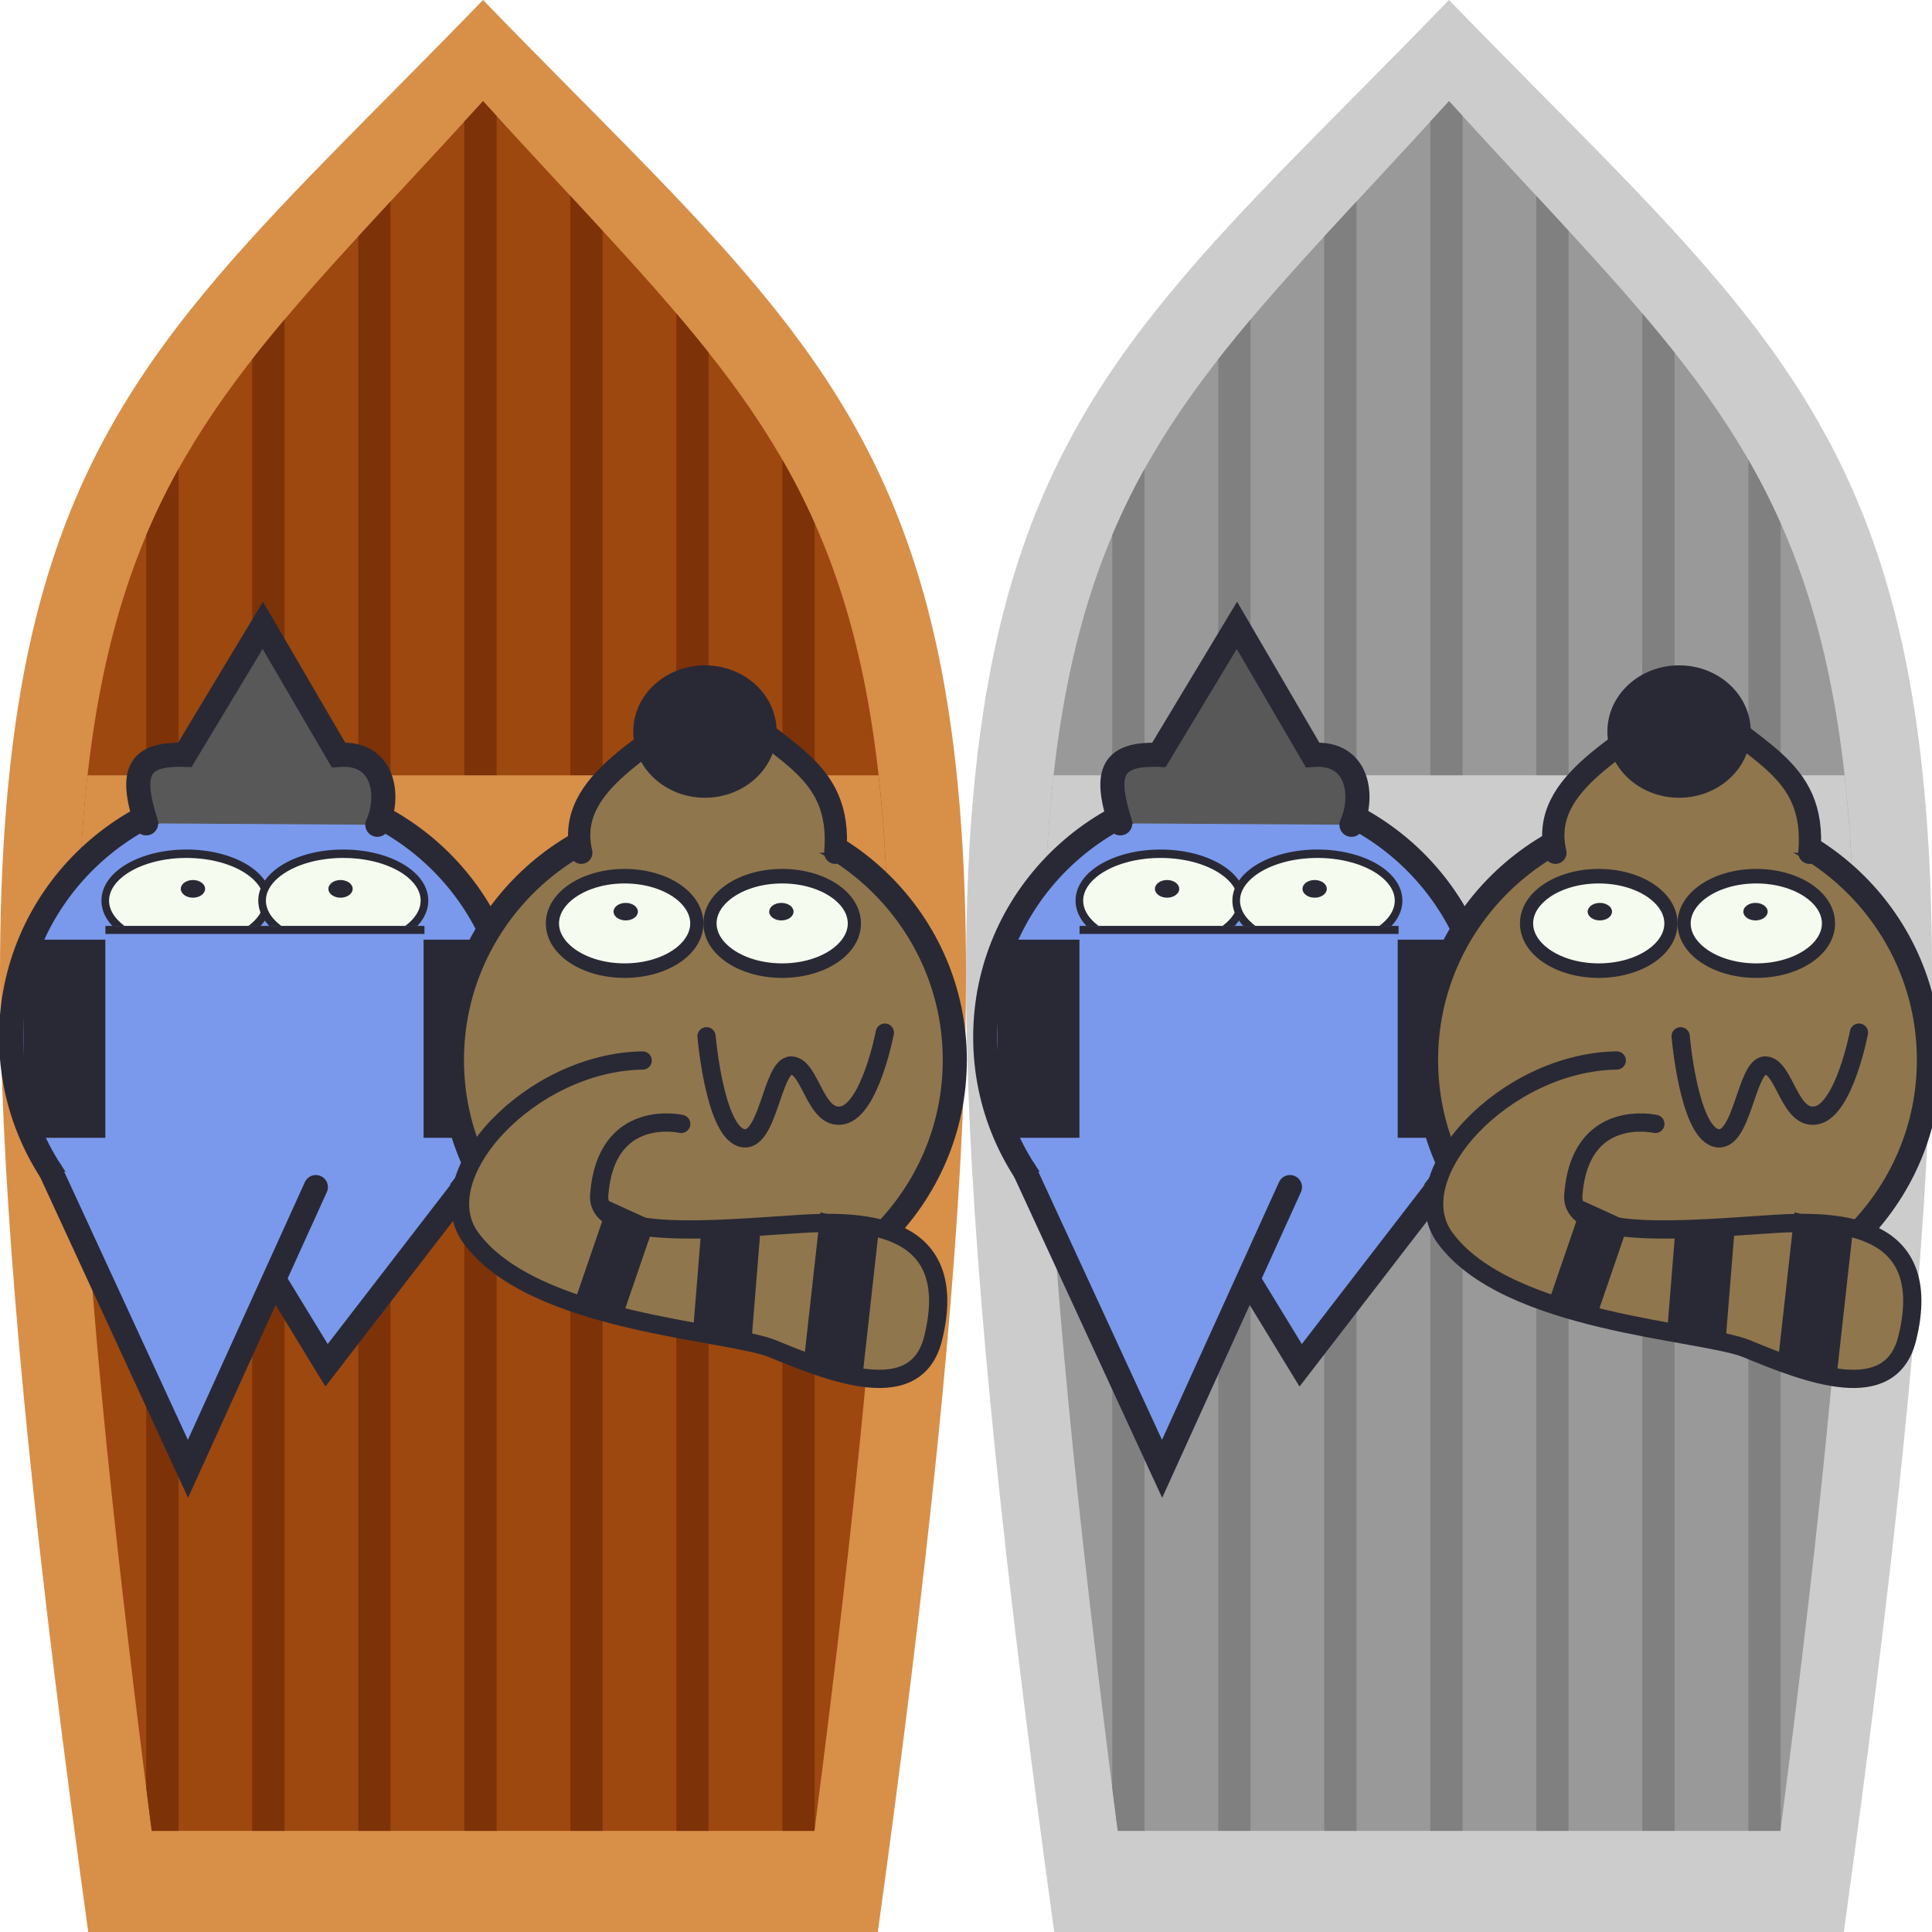
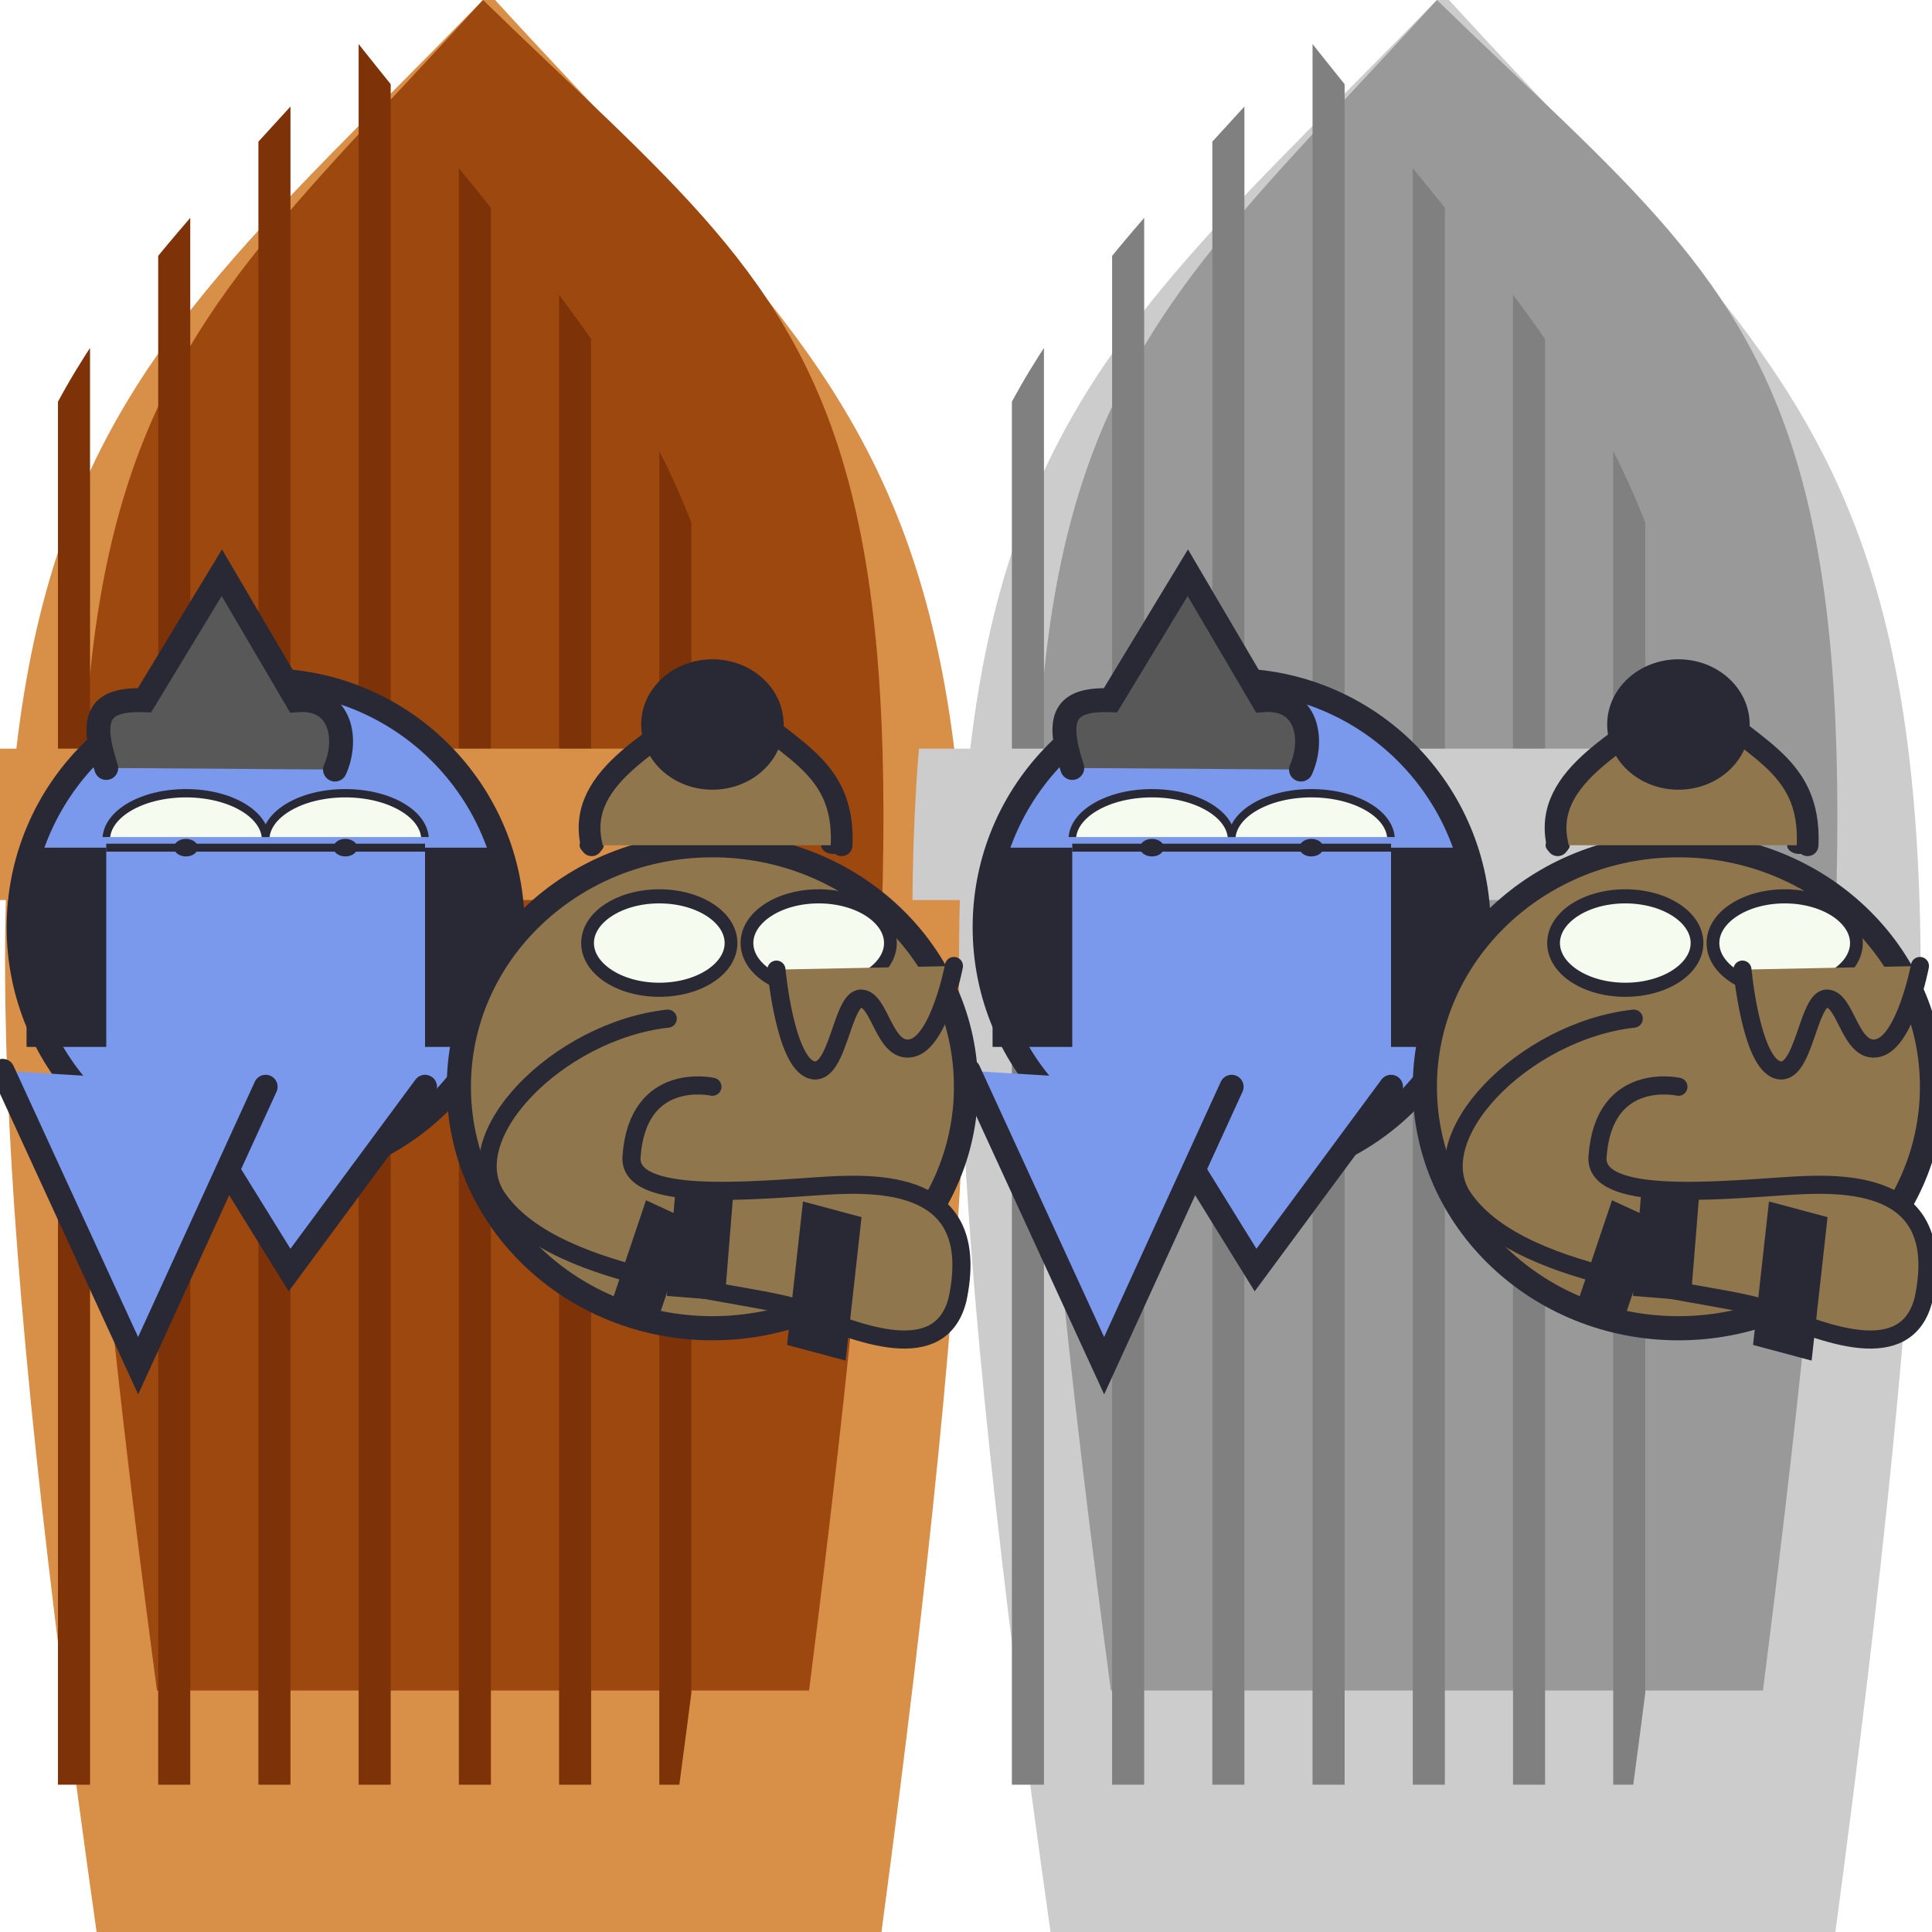
- <svg xmlns="http://www.w3.org/2000/svg" width="60" height="60" version="1.1" viewBox="0 0 15.875 15.875">
+ <svg xmlns="http://www.w3.org/2000/svg" width="60" height="60" version="1.1" viewBox="0 0 16 16">
  <defs>
    <clipPath id="clipPath74204">
-       <path d="m59.425 61.103c-3.736 5.19-4.932 5.373-3.273 21.551h6.546c1.659-16.177 0.462-16.36-3.273-21.551z" fill="#f0f" />
+       <path d="m59 61c-3.7 5.2-4.9 5.4-3.3 22h6.5c1.7-16 0.46-16-3.3-22z" fill="#f0f" />
    </clipPath>
    <clipPath id="clipPath52457">
-       <rect x="27.161" y="95.944" width="5.292" height=".974" fill="#f0f" />
+       <rect x="27" y="96" width="5.3" height=".97" fill="#f0f" />
    </clipPath>
  </defs>
-   <g transform="translate(-33.905 -66.535)">
-     <g>
-       <path d="m37.874 66.535c-3.703 3.823-4.889 3.958-3.244 15.875h6.488c1.645-11.917 0.458-12.052-3.244-15.875z" fill="#d88f48" />
-       <path d="m37.874 67.366c-3.107 3.423-4.102 3.544-2.722 14.213h5.445c1.38-10.669 0.385-10.79-2.723-14.213z" fill="#9d480f" />
-       <g transform="matrix(.83179 0 0 .65951 -11.555 27.068)" clip-path="url(#clipPath74204)" stroke-width="1.35">
-         <g fill="#7e3208" stroke-linecap="round" stroke-linejoin="bevel" stroke-width=".493">
-           <rect x="56.098" y="60.944" width=".319" height="22.61" />
-           <rect x="57.145" y="60.944" width=".319" height="22.61" />
-           <rect x="58.192" y="60.944" width=".319" height="22.61" />
-           <rect x="59.24" y="60.944" width=".319" height="22.61" />
-           <rect x="60.287" y="60.944" width=".319" height="22.61" />
-           <rect x="61.334" y="60.944" width=".319" height="22.61" />
-           <rect x="62.382" y="60.944" width=".319" height="22.61" />
+   <g transform="translate(-34 -67)">
+     <path d="m38 67c-3.7 3.8-4.9 4-3.2 16h6.5c1.6-12 0.46-12-3.2-16z" fill="#d88f48" />
+     <path d="m38 67c-3.1 3.4-4.1 3.5-2.7 14h5.4c1.4-11 0.38-11-2.7-14z" fill="#9d480f" />
+     <g transform="matrix(.83 0 0 .66 -12 27)" clip-path="url(#clipPath74204)" stroke-width="1.4">
+       <g fill="#7e3208" stroke-linecap="round" stroke-linejoin="bevel" stroke-width=".49">
+         <rect x="56" y="61" width=".32" height="23" />
+         <rect x="57" y="61" width=".32" height="23" />
+         <rect x="58" y="61" width=".32" height="23" />
+         <rect x="59" y="61" width=".32" height="23" />
+         <rect x="60" y="61" width=".32" height="23" />
+         <rect x="61" y="61" width=".32" height="23" />
+         <rect x="62" y="61" width=".32" height="23" />
+       </g>
+       <rect x="55" y="70" width="8.5" height="1.9" fill="#d88f48" />
+     </g>
+     <g transform="translate(7.9)">
+       <path d="m38 67c-3.7 3.8-4.9 4-3.2 16h6.5c1.6-12 0.46-12-3.2-16z" fill="#ccc" />
+       <path d="m38 67c-3.1 3.4-4.1 3.5-2.7 14h5.4c1.4-11 0.38-11-2.7-14z" fill="#999" />
+       <g transform="matrix(.83 0 0 .66 -12 27)" clip-path="url(#clipPath74204)" stroke-width="1.4">
+         <g fill="#808080" stroke-linecap="round" stroke-linejoin="bevel" stroke-width=".49">
+           <rect x="56" y="61" width=".32" height="23" />
+           <rect x="57" y="61" width=".32" height="23" />
+           <rect x="58" y="61" width=".32" height="23" />
+           <rect x="59" y="61" width=".32" height="23" />
+           <rect x="60" y="61" width=".32" height="23" />
+           <rect x="61" y="61" width=".32" height="23" />
+           <rect x="62" y="61" width=".32" height="23" />
        </g>
-         <rect x="55.169" y="69.503" width="8.468" height="1.877" fill="#d88f48" />
+         <rect x="55" y="70" width="8.5" height="1.9" fill="#ccc" />
      </g>
-     </g>
-     <g transform="translate(7.9375)">
-       <path d="m37.874 66.535c-3.703 3.823-4.889 3.958-3.244 15.875h6.488c1.645-11.917 0.458-12.052-3.244-15.875z" fill="#ccc" />
-       <path d="m37.874 67.366c-3.107 3.423-4.102 3.544-2.722 14.213h5.445c1.38-10.669 0.385-10.79-2.723-14.213z" fill="#999" />
-       <g transform="matrix(.83179 0 0 .65951 -11.555 27.068)" clip-path="url(#clipPath74204)" stroke-width="1.35">
-         <g fill="#808080" stroke-linecap="round" stroke-linejoin="bevel" stroke-width=".493">
-           <rect x="56.098" y="60.944" width=".319" height="22.61" />
-           <rect x="57.145" y="60.944" width=".319" height="22.61" />
-           <rect x="58.192" y="60.944" width=".319" height="22.61" />
-           <rect x="59.24" y="60.944" width=".319" height="22.61" />
-           <rect x="60.287" y="60.944" width=".319" height="22.61" />
-           <rect x="61.334" y="60.944" width=".319" height="22.61" />
-           <rect x="62.382" y="60.944" width=".319" height="22.61" />
+       <g transform="matrix(.66 0 0 .66 8.5 10)">
+         <g fill="#7a99ec" stroke="#292935" stroke-linecap="round" stroke-width=".3">
+           <ellipse cx="30" cy="98" rx="3.1" ry="3.1" />
+           <path d="m32 100-1.7 2.3-1.3-2.1" />
+           <path d="m30 100-1.6 3.5-1.7-3.7" />
        </g>
-         <rect x="55.169" y="69.503" width="8.468" height="1.877" fill="#ccc" />
+         <rect x="27" y="97" width="1" height="2.5" fill="#292935" />
+         <rect x="32" y="97" width="1" height="2.5" fill="#292935" />
+         <g stroke="#292935">
+           <path d="m28 96c-0.21-0.64-0.1-0.87 0.48-0.85l0.97-1.6 0.94 1.6c0.58-0.045 0.64 0.52 0.48 0.87" fill="#585858" stroke-linecap="round" stroke-width=".3" />
+           <g transform="matrix(1 0 0 1.1 0 -9.8)" clip-path="url(#clipPath52457)" fill="#f5fbef" stroke-linecap="round" stroke-width=".095">
+             <ellipse cx="29" cy="97" rx="1" ry=".53" />
+             <ellipse cx="31" cy="97" rx="1" ry=".53" />
+           </g>
+           <path d="m28 97h4" fill="none" stroke-width=".1" />
+         </g>
+         <ellipse cx="29" cy="97" rx=".15" ry=".11" fill="#292935" />
+         <ellipse cx="31" cy="97" rx=".15" ry=".11" fill="#292935" />
      </g>
-       <g transform="matrix(.66052 0 0 .66052 8.456 10.072)">
-         <g fill="#7a99ec" stroke="#292935" stroke-linecap="round" stroke-width=".3">
-           <ellipse cx="29.778" cy="98.384" rx="3.128" ry="3.096" />
-           <path d="m32.314 100.21-1.74 2.257-1.296-2.123" />
-           <path d="m30.441 100.25-1.591 3.505-1.71-3.708" />
-         </g>
-         <rect x="26.803" y="97.172" width="1.019" height="2.465" fill="#292935" />
-         <rect x="31.781" y="97.172" width="1.019" height="2.465" fill="#292935" />
-         <path d="m28.33 95.725c-0.208-0.643-0.102-0.871 0.481-0.852l0.97-1.611 0.941 1.612c0.578-0.045 0.642 0.523 0.484 0.869" fill="#585858" stroke="#292935" stroke-linecap="round" stroke-width=".3" />
-         <g transform="matrix(1 0 0 1.1022 0 -9.8193)" clip-path="url(#clipPath52457)" fill="#f5fbef" stroke="#292935" stroke-linecap="round" stroke-width=".095">
-           <ellipse cx="28.831" cy="96.63" rx="1.01" ry=".529" />
-           <ellipse cx="30.782" cy="96.63" rx="1.01" ry=".529" />
-         </g>
-         <path d="m27.823 97.051h3.969" fill="none" stroke="#292935" stroke-width=".1" />
-         <ellipse cx="28.912" cy="96.54" rx=".151" ry=".11" fill="#292935" />
-         <ellipse cx="30.748" cy="96.54" rx=".151" ry=".11" fill="#292935" />
-       </g>
-       <g transform="translate(12.66 -15.375)">
-         <ellipse cx="19.087" cy="90.62" rx="2.066" ry="2.045" fill="#8f764d" stroke="#292935" stroke-linecap="round" stroke-width=".198" />
-         <g transform="matrix(.66052 0 0 .72802 -.58201 19.149)" stroke-width=".953">
-           <g transform="translate(-1.9796)" fill="#f5fbef" stroke="#292935" stroke-linecap="round" stroke-width=".164">
-             <ellipse cx="32.738" cy="96.63" rx=".898" ry=".533" />
-             <ellipse cx="30.778" cy="96.63" rx=".898" ry=".533" />
+       <g transform="translate(13 -15)">
+         <ellipse cx="19" cy="91" rx="2.1" ry="2" fill="#8f764d" stroke="#292935" stroke-linecap="round" stroke-width=".2" />
+         <g transform="matrix(.66 0 0 .73 -.58 19)" stroke-width=".95">
+           <g transform="translate(-2)" fill="#f5fbef" stroke="#292935" stroke-linecap="round" stroke-width=".16">
+             <ellipse cx="33" cy="97" rx=".9" ry=".53" />
+             <ellipse cx="31" cy="97" rx=".9" ry=".53" />
          </g>
        </g>
-         <ellipse cx="18.449" cy="89.401" rx=".1" ry=".072" fill="#292935" />
-         <ellipse cx="19.728" cy="89.401" rx=".1" ry=".072" fill="#292935" />
-         <path d="m18.084 88.917c-0.14-0.588 0.589-0.879 1.122-1.325 0.459 0.509 1.028 0.594 0.965 1.325" fill="#8f764d" stroke="#292935" stroke-linecap="round" stroke-linejoin="round" stroke-width=".183" />
-         <ellipse cx="19.1" cy="87.921" rx=".589" ry=".544" fill="#292935" />
-         <path d="m18.905 91.145s-0.62-0.143-0.674 0.584c-0.028 0.385 0.984 0.28 1.65 0.238 0.525-0.034 1.327-0.006 1.094 0.939-0.138 0.56-0.82 0.292-1.32 0.086-0.363-0.149-1.964-0.209-2.478-0.91-0.375-0.511 0.491-1.446 1.411-1.458" fill="#8f764d" stroke="#292935" stroke-linecap="round" stroke-linejoin="round" stroke-width=".15" />
+         <ellipse cx="18" cy="89" rx=".1" ry=".072" fill="#292935" />
+         <ellipse cx="20" cy="89" rx=".1" ry=".072" fill="#292935" />
+         <path d="m18 89c-0.14-0.59 0.59-0.88 1.1-1.3 0.46 0.51 1 0.59 0.97 1.3" fill="#8f764d" stroke="#292935" stroke-linecap="round" stroke-linejoin="round" stroke-width=".18" />
+         <ellipse cx="19" cy="88" rx=".59" ry=".54" fill="#292935" />
+         <path d="m19 91s-0.62-0.14-0.67 0.58c-0.028 0.38 0.98 0.28 1.6 0.24 0.53-0.034 1.3-0.006 1.1 0.94-0.14 0.56-0.82 0.29-1.3 0.086-0.36-0.15-2-0.21-2.5-0.91-0.38-0.51 0.49-1.4 1.4-1.5" fill="#8f764d" stroke="#292935" stroke-linecap="round" stroke-linejoin="round" stroke-width=".15" />
        <g fill="#292935">
-           <rect transform="rotate(4.6104)" x="26.404" y="90.109" width=".485" height=".939" />
-           <rect transform="matrix(.90968 .41531 -.32465 .94584 0 0)" x="47.342" y="76.247" width=".414" height=".89" />
-           <rect transform="matrix(.96652 .25661 -.11056 .99387 0 0)" x="30.419" y="84.584" width=".498" height="1.225" />
+           <rect transform="rotate(4.6)" x="26" y="90" width=".48" height=".94" />
+           <rect transform="matrix(.91 .42 -.32 .95 0 0)" x="47" y="76" width=".41" height=".89" />
+           <rect transform="matrix(.97 .26 -.11 .99 0 0)" x="30" y="85" width=".5" height="1.2" />
        </g>
-         <path d="m20.578 90.395s-0.12 0.63-0.347 0.679c-0.227 0.049-0.262-0.406-0.422-0.409-0.16-0.003-0.189 0.662-0.41 0.594-0.221-0.068-0.286-0.834-0.286-0.834" fill="#8f764d" stroke="#292935" stroke-linecap="round" stroke-linejoin="round" stroke-width=".15" />
+         <path d="m21 90s-0.12 0.63-0.35 0.68-0.26-0.41-0.42-0.41c-0.16-0.003-0.19 0.66-0.41 0.59-0.22-0.068-0.29-0.83-0.29-0.83" fill="#8f764d" stroke="#292935" stroke-linecap="round" stroke-linejoin="round" stroke-width=".15" />
      </g>
-       <g transform="translate(8.0042)">
-         <g transform="matrix(.66052 0 0 .66052 8.456 10.072)">
+       <g transform="translate(8)">
+         <g transform="matrix(.66 0 0 .66 8.5 10)">
          <g fill="#7a99ec" stroke="#292935" stroke-linecap="round" stroke-width=".3">
-             <ellipse cx="29.778" cy="98.384" rx="3.128" ry="3.096" />
-             <path d="m32.314 100.21-1.74 2.257-1.296-2.123" />
-             <path d="m30.441 100.25-1.591 3.505-1.71-3.708" />
+             <ellipse cx="30" cy="98" rx="3.1" ry="3.1" />
+             <path d="m32 100-1.7 2.3-1.3-2.1" />
+             <path d="m30 100-1.6 3.5-1.7-3.7" />
          </g>
-           <rect x="26.803" y="97.172" width="1.019" height="2.465" fill="#292935" />
-           <rect x="31.781" y="97.172" width="1.019" height="2.465" fill="#292935" />
-           <path d="m28.33 95.725c-0.208-0.643-0.102-0.871 0.481-0.852l0.97-1.611 0.941 1.612c0.578-0.045 0.642 0.523 0.484 0.869" fill="#585858" stroke="#292935" stroke-linecap="round" stroke-width=".3" />
-           <g transform="matrix(1 0 0 1.1022 0 -9.8193)" clip-path="url(#clipPath52457)" fill="#f5fbef" stroke="#292935" stroke-linecap="round" stroke-width=".095">
-             <ellipse cx="28.831" cy="96.63" rx="1.01" ry=".529" />
-             <ellipse cx="30.782" cy="96.63" rx="1.01" ry=".529" />
+           <rect x="27" y="97" width="1" height="2.5" fill="#292935" />
+           <rect x="32" y="97" width="1" height="2.5" fill="#292935" />
+           <g stroke="#292935">
+             <path d="m28 96c-0.21-0.64-0.1-0.87 0.48-0.85l0.97-1.6 0.94 1.6c0.58-0.045 0.64 0.52 0.48 0.87" fill="#585858" stroke-linecap="round" stroke-width=".3" />
+             <g transform="matrix(1 0 0 1.1 0 -9.8)" clip-path="url(#clipPath52457)" fill="#f5fbef" stroke-linecap="round" stroke-width=".095">
+               <ellipse cx="29" cy="97" rx="1" ry=".53" />
+               <ellipse cx="31" cy="97" rx="1" ry=".53" />
+             </g>
+             <path d="m28 97h4" fill="none" stroke-width=".1" />
          </g>
-           <path d="m27.823 97.051h3.969" fill="none" stroke="#292935" stroke-width=".1" />
-           <ellipse cx="28.912" cy="96.54" rx=".151" ry=".11" fill="#292935" />
-           <ellipse cx="30.748" cy="96.54" rx=".151" ry=".11" fill="#292935" />
+           <ellipse cx="29" cy="97" rx=".15" ry=".11" fill="#292935" />
+           <ellipse cx="31" cy="97" rx=".15" ry=".11" fill="#292935" />
        </g>
-         <g transform="translate(12.66 -15.375)">
-           <ellipse cx="19.087" cy="90.62" rx="2.066" ry="2.045" fill="#8f764d" stroke="#292935" stroke-linecap="round" stroke-width=".198" />
-           <g transform="matrix(.66052 0 0 .72802 -.58201 19.149)" stroke-width=".953">
-             <g transform="translate(-1.9796)" fill="#f5fbef" stroke="#292935" stroke-linecap="round" stroke-width=".164">
-               <ellipse cx="32.738" cy="96.63" rx=".898" ry=".533" />
-               <ellipse cx="30.778" cy="96.63" rx=".898" ry=".533" />
+         <g transform="translate(13 -15)">
+           <ellipse cx="19" cy="91" rx="2.1" ry="2" fill="#8f764d" stroke="#292935" stroke-linecap="round" stroke-width=".2" />
+           <g transform="matrix(.66 0 0 .73 -.58 19)" stroke-width=".95">
+             <g transform="translate(-2)" fill="#f5fbef" stroke="#292935" stroke-linecap="round" stroke-width=".16">
+               <ellipse cx="33" cy="97" rx=".9" ry=".53" />
+               <ellipse cx="31" cy="97" rx=".9" ry=".53" />
            </g>
          </g>
-           <ellipse cx="18.449" cy="89.401" rx=".1" ry=".072" fill="#292935" />
-           <ellipse cx="19.728" cy="89.401" rx=".1" ry=".072" fill="#292935" />
-           <path d="m18.084 88.917c-0.14-0.588 0.589-0.879 1.122-1.325 0.459 0.509 1.028 0.594 0.965 1.325" fill="#8f764d" stroke="#292935" stroke-linecap="round" stroke-linejoin="round" stroke-width=".183" />
-           <ellipse cx="19.1" cy="87.921" rx=".589" ry=".544" fill="#292935" />
-           <path d="m18.905 91.145s-0.62-0.143-0.674 0.584c-0.028 0.385 0.984 0.28 1.65 0.238 0.525-0.034 1.327-0.006 1.094 0.939-0.138 0.56-0.82 0.292-1.32 0.086-0.363-0.149-1.964-0.209-2.478-0.91-0.375-0.511 0.491-1.446 1.411-1.458" fill="#8f764d" stroke="#292935" stroke-linecap="round" stroke-linejoin="round" stroke-width=".15" />
+           <ellipse cx="18" cy="89" rx=".1" ry=".072" fill="#292935" />
+           <ellipse cx="20" cy="89" rx=".1" ry=".072" fill="#292935" />
+           <path d="m18 89c-0.14-0.59 0.59-0.88 1.1-1.3 0.46 0.51 1 0.59 0.97 1.3" fill="#8f764d" stroke="#292935" stroke-linecap="round" stroke-linejoin="round" stroke-width=".18" />
+           <ellipse cx="19" cy="88" rx=".59" ry=".54" fill="#292935" />
+           <path d="m19 91s-0.62-0.14-0.67 0.58c-0.028 0.38 0.98 0.28 1.6 0.24 0.53-0.034 1.3-0.006 1.1 0.94-0.14 0.56-0.82 0.29-1.3 0.086-0.36-0.15-2-0.21-2.5-0.91-0.38-0.51 0.49-1.4 1.4-1.5" fill="#8f764d" stroke="#292935" stroke-linecap="round" stroke-linejoin="round" stroke-width=".15" />
          <g fill="#292935">
-             <rect transform="rotate(4.6104)" x="26.404" y="90.109" width=".485" height=".939" />
-             <rect transform="matrix(.90968 .41531 -.32465 .94584 0 0)" x="47.342" y="76.247" width=".414" height=".89" />
-             <rect transform="matrix(.96652 .25661 -.11056 .99387 0 0)" x="30.419" y="84.584" width=".498" height="1.225" />
+             <rect transform="rotate(4.6)" x="26" y="90" width=".48" height=".94" />
+             <rect transform="matrix(.91 .42 -.32 .95 0 0)" x="47" y="76" width=".41" height=".89" />
+             <rect transform="matrix(.97 .26 -.11 .99 0 0)" x="30" y="85" width=".5" height="1.2" />
          </g>
-           <path d="m20.578 90.395s-0.12 0.63-0.347 0.679c-0.227 0.049-0.262-0.406-0.422-0.409-0.16-0.003-0.189 0.662-0.41 0.594-0.221-0.068-0.286-0.834-0.286-0.834" fill="#8f764d" stroke="#292935" stroke-linecap="round" stroke-linejoin="round" stroke-width=".15" />
+           <path d="m21 90s-0.12 0.63-0.35 0.68-0.26-0.41-0.42-0.41c-0.16-0.003-0.19 0.66-0.41 0.59-0.22-0.068-0.29-0.83-0.29-0.83" fill="#8f764d" stroke="#292935" stroke-linecap="round" stroke-linejoin="round" stroke-width=".15" />
        </g>
      </g>
    </g>
  </g>
</svg>
